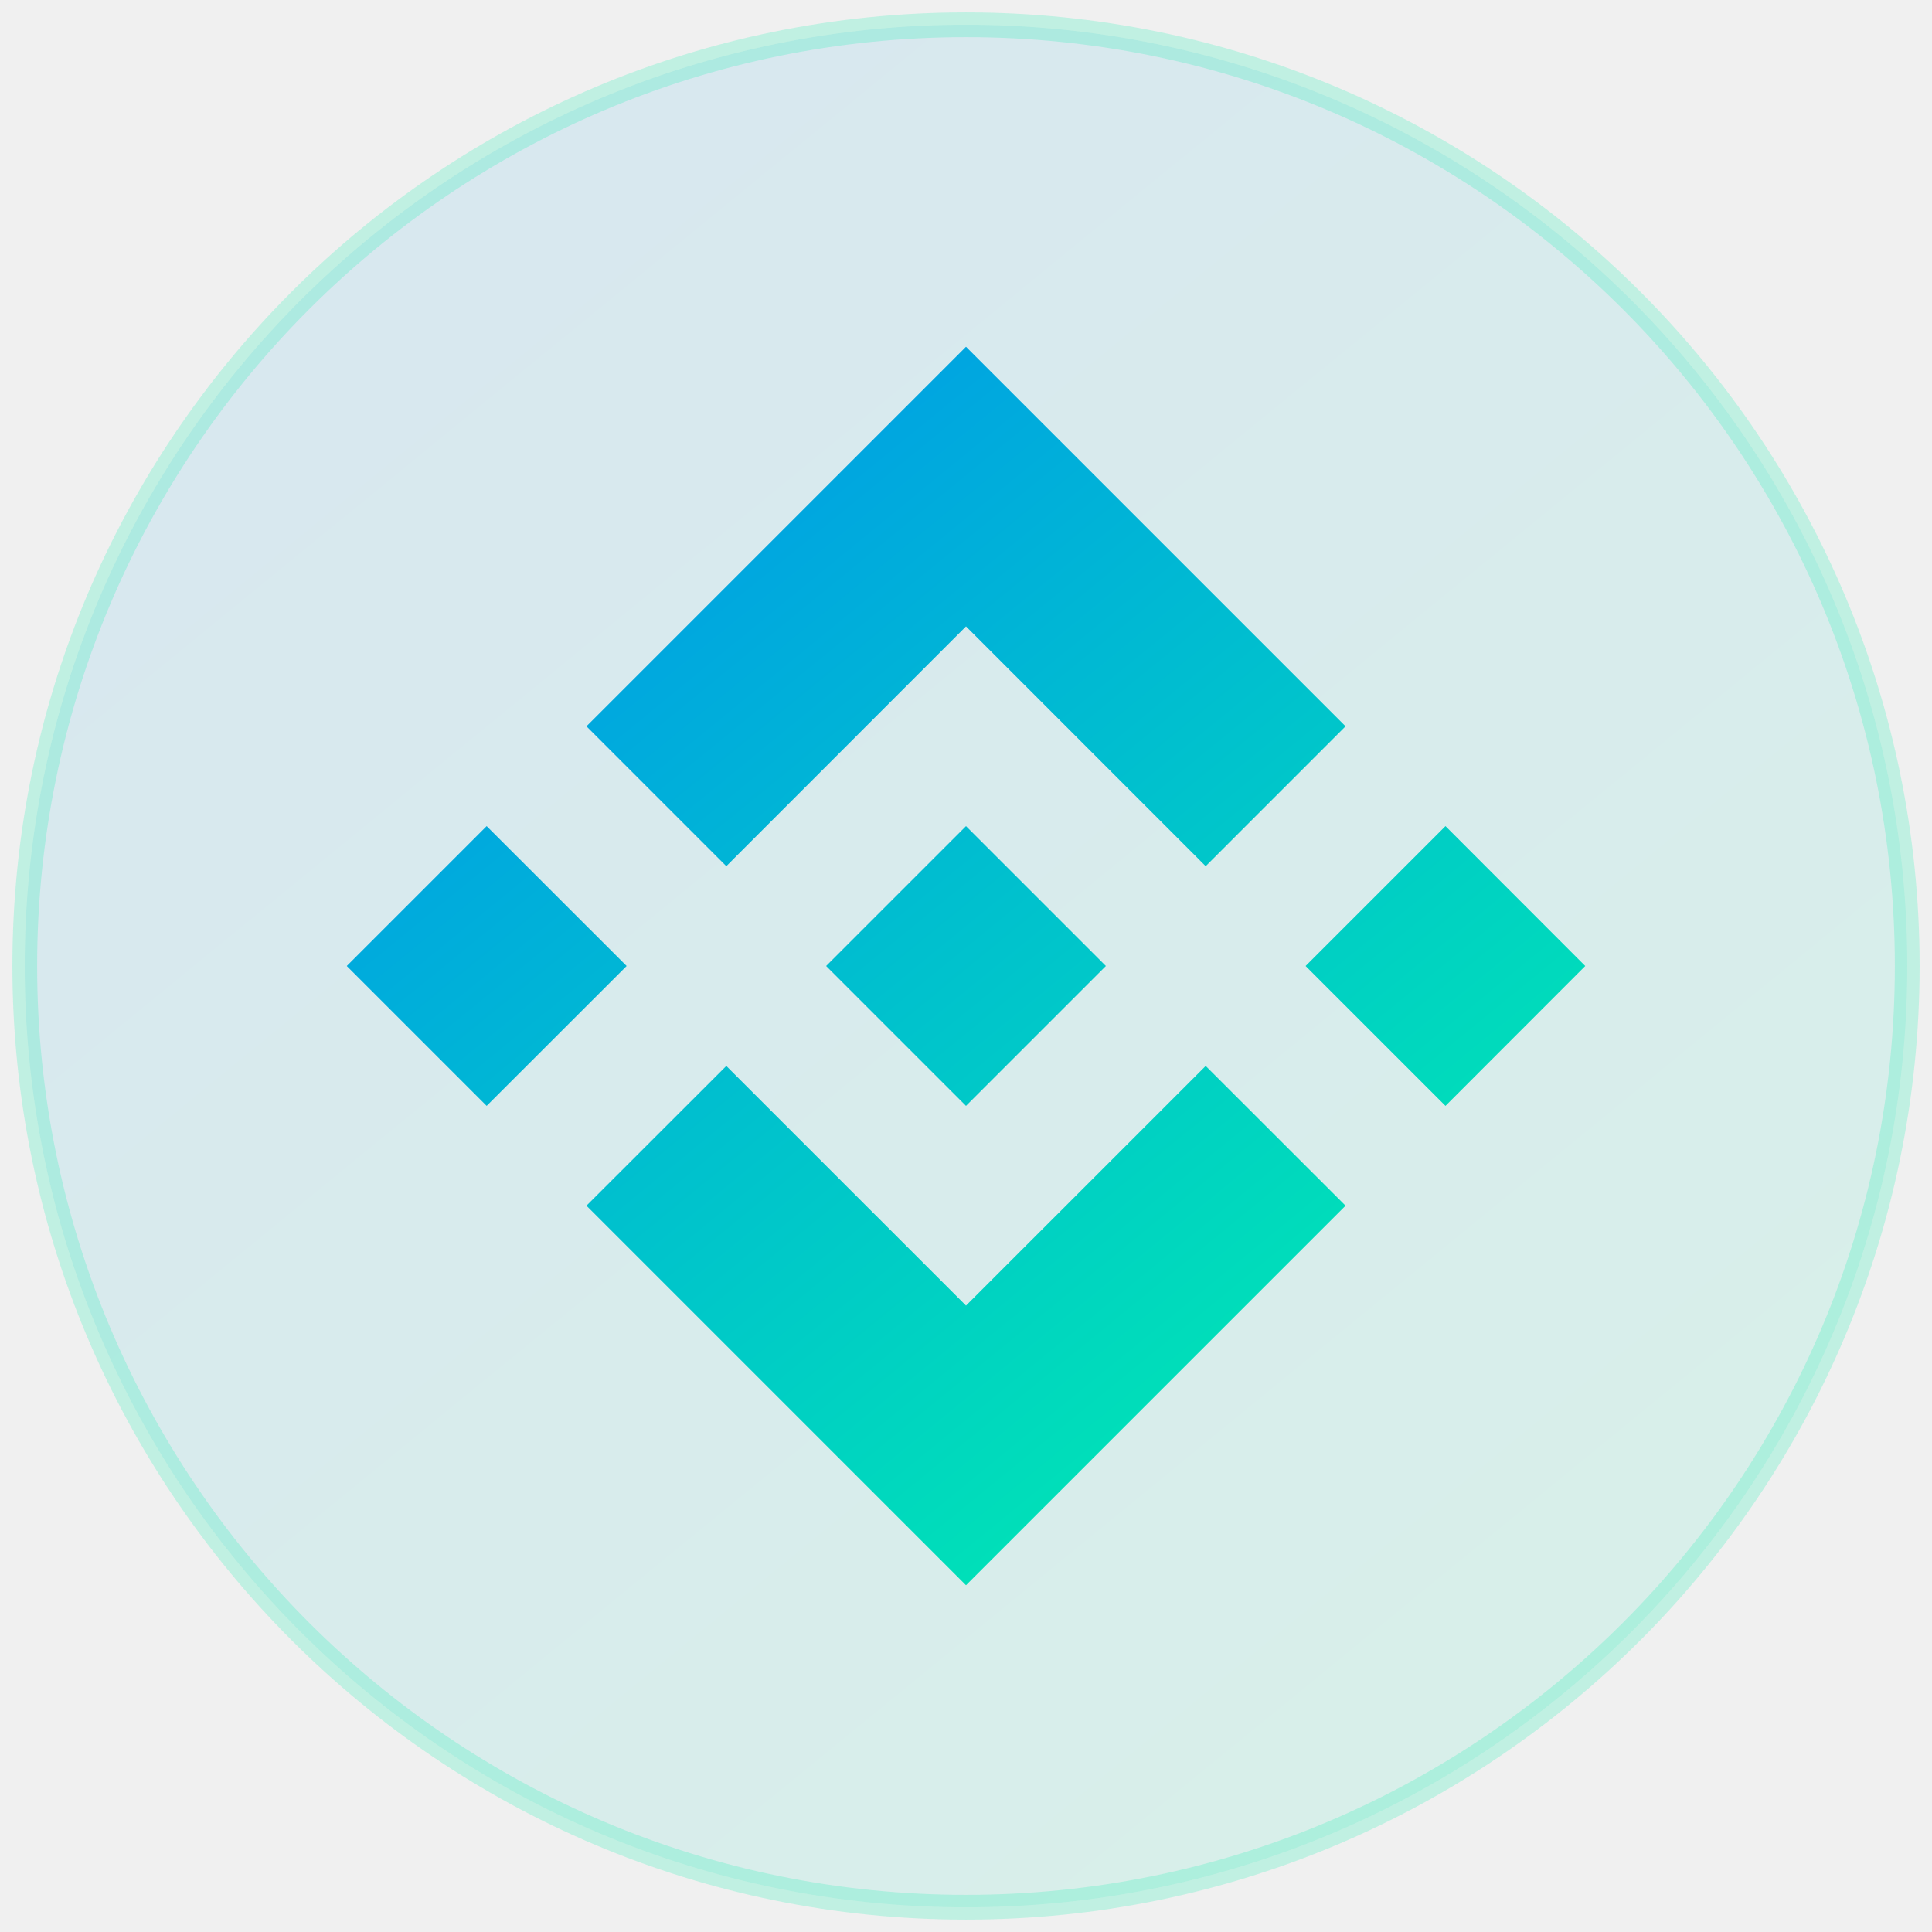
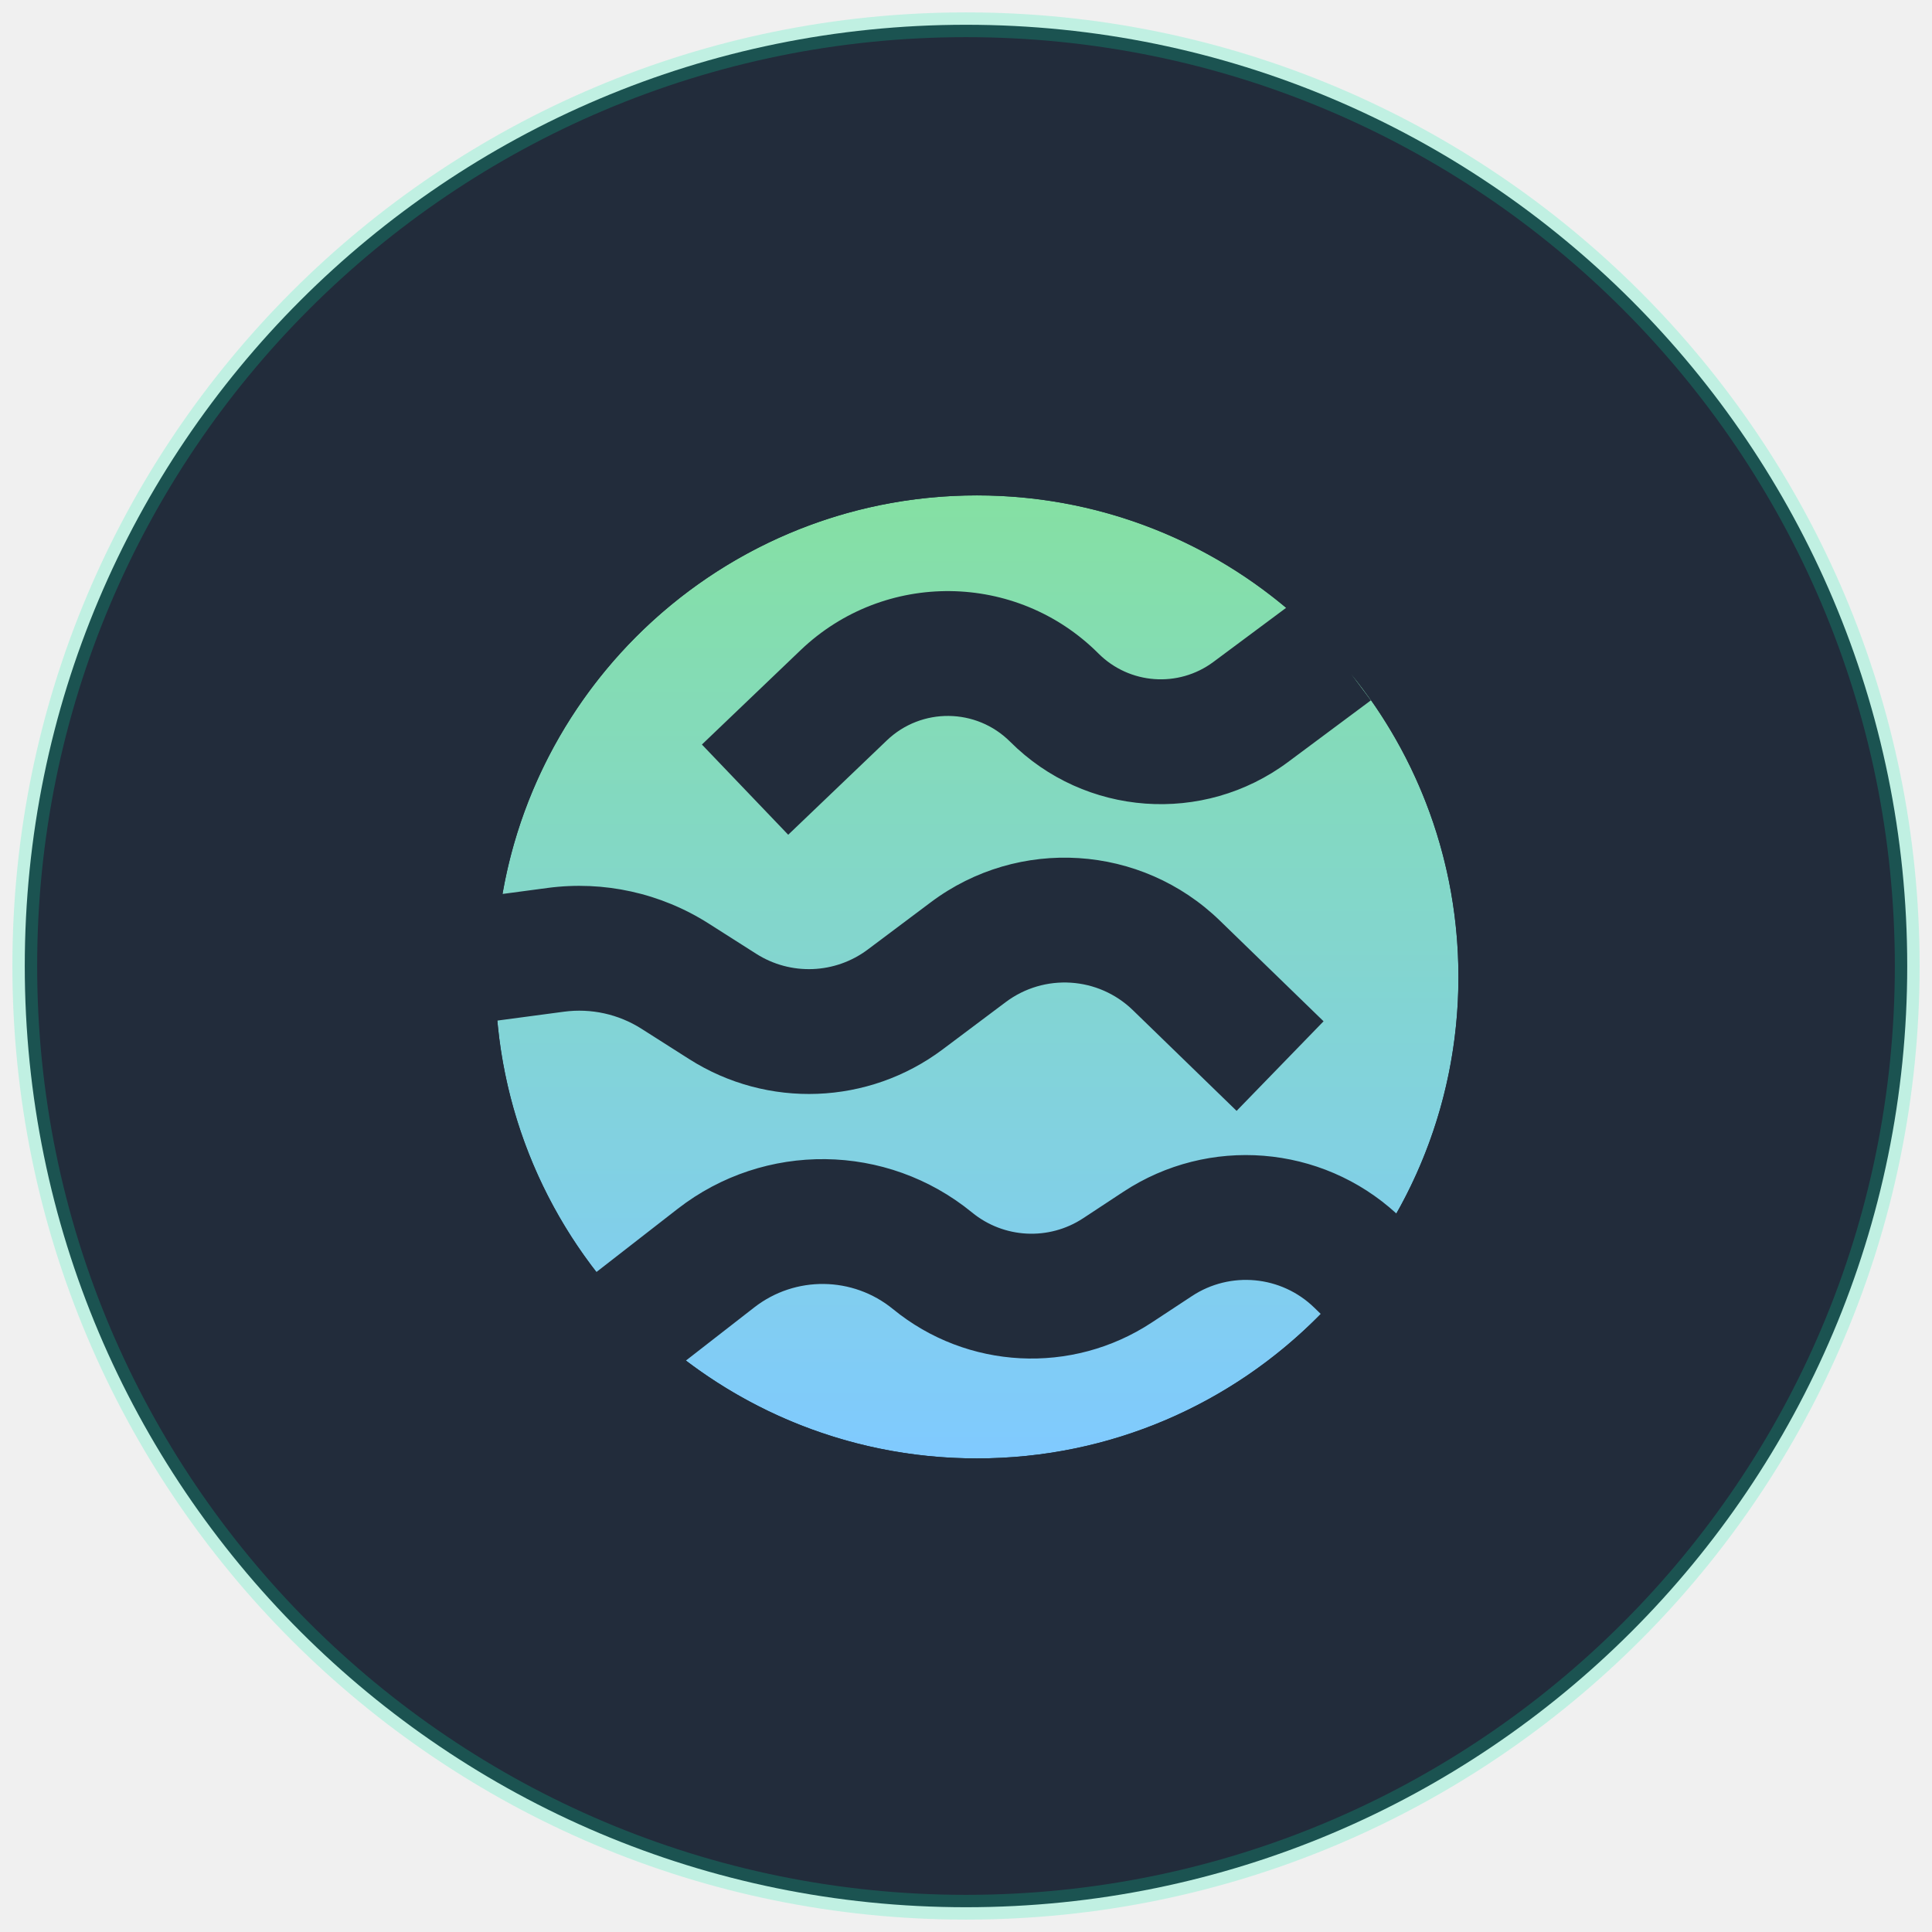
- <svg xmlns="http://www.w3.org/2000/svg" width="78px" height="78px" viewBox="0 0 78 78" version="1.1">
-   <defs>
-     <linearGradient x1="10.493%" y1="0%" x2="92.253%" y2="100%" id="linearGradient-1">
-       <stop stop-color="#0093ED" stop-opacity="0.1" offset="0%" />
-       <stop stop-color="#00F3AB" stop-opacity="0.1" offset="100%" />
-     </linearGradient>
-     <linearGradient x1="10.493%" y1="0%" x2="92.253%" y2="100%" id="linearGradient-2">
-       <stop stop-color="#0093ED" offset="0%" />
-       <stop stop-color="#00F3AB" offset="100%" />
-     </linearGradient>
-   </defs>
-   <g id="staker---staking-flow" stroke="none" stroke-width="1" fill="none" fill-rule="evenodd">
-     <g id="Artboard-Copy-6" transform="translate(-123, -247)">
-       <g id="cosmos-logo-horizontal-dark" transform="translate(124, 248)">
-         <path d="M38,0 C58.987,0 76,17.013 76,38 C76,58.987 58.987,76 38,76 C17.013,76 0,58.987 0,38 C0,17.013 17.013,0 38,0 Z" id="Path" stroke-opacity="0.2" stroke="#00F3AB" fill="url(#linearGradient-1)" />
-         <path d="M24.298,38 L18.647,43.647 L13,38 L18.647,32.353 L24.298,38 Z M38,24.289 L47.677,33.97 L53.323,28.323 L38,13 L22.677,28.323 L28.323,33.97 L38,24.289 Z M57.358,32.353 L51.711,38 L57.358,43.647 L63,38 L57.358,32.353 Z M38,51.711 L28.323,42.035 L22.677,47.677 L38,63 L53.323,47.677 L47.677,42.035 L38,51.711 Z M38,43.647 L43.647,38 L38,32.353 L32.353,38 L38,43.647 Z" id="path16" fill="url(#linearGradient-2)" fill-rule="nonzero" />
+ <svg xmlns="http://www.w3.org/2000/svg" width="78" height="78" viewBox="0 0 78 78" fill="none">
+   <g clip-path="url(#clip0_2191_1917)">
+     <mask id="mask0_2191_1917" style="mask-type:luminance" maskUnits="userSpaceOnUse" x="0" y="0" width="78" height="78">
+       <path d="M78 0H0V78H78V0Z" fill="white" />
+     </mask>
+     <g mask="url(#mask0_2191_1917)">
+       <path fill-rule="evenodd" clip-rule="evenodd" d="M39 1C59.987 1 77 18.013 77 39C77 59.987 59.987 77 39 77C18.013 77 1 59.987 1 39C1 18.013 18.013 1 39 1Z" fill="#222C3B" stroke="#00F3AB" stroke-opacity="0.2" />
+       <mask id="mask1_2191_1917" style="mask-type:alpha" maskUnits="userSpaceOnUse" x="20" y="20" width="39" height="39">
+         <ellipse cx="39.441" cy="39.44" rx="19.441" ry="19.44" fill="url(#paint0_linear_2191_1917)" />
+       </mask>
+       <g mask="url(#mask1_2191_1917)">
+         <path fill-rule="evenodd" clip-rule="evenodd" d="M56.375 48.992C57.97 46.171 58.88 42.912 58.88 39.44C58.88 34.804 57.257 30.547 54.548 27.206L55.345 28.276L52 30.766C48.576 33.313 43.801 32.965 40.784 29.947C39.415 28.578 37.203 28.554 35.804 29.892L31.822 33.701L28.338 30.059L32.321 26.25C35.7 23.018 41.041 23.077 44.347 26.383C45.597 27.633 47.573 27.777 48.991 26.722L51.925 24.539C48.548 21.706 44.193 20 39.44 20C29.845 20 21.873 26.951 20.287 36.092L22.105 35.849C24.374 35.547 26.677 36.055 28.608 37.284L30.532 38.508C31.922 39.393 33.715 39.324 35.034 38.335L37.58 36.426C41.122 33.769 46.071 34.084 49.248 37.167L53.436 41.232L49.925 44.849L45.738 40.784C44.34 39.427 42.162 39.289 40.603 40.458L38.058 42.367C35.061 44.614 30.986 44.771 27.826 42.76L25.902 41.536C24.972 40.944 23.863 40.699 22.771 40.845L20.078 41.204C20.421 45.01 21.86 48.501 24.078 51.356L27.358 48.805C30.869 46.074 35.802 46.135 39.245 48.952C40.528 50.002 42.345 50.096 43.73 49.184L45.35 48.117C48.801 45.844 53.344 46.218 56.375 48.992ZM53.323 53.048L53.058 52.791C51.726 51.498 49.673 51.304 48.122 52.326L46.501 53.393C43.275 55.517 39.043 55.298 36.053 52.852C34.431 51.525 32.107 51.496 30.452 52.783L27.692 54.93C30.955 57.409 35.026 58.88 39.44 58.88C44.878 58.88 49.794 56.647 53.323 53.048Z" fill="url(#paint1_linear_2191_1917)" />
      </g>
    </g>
  </g>
+   <defs>
+     <linearGradient id="paint0_linear_2191_1917" x1="39.441" y1="20" x2="39.441" y2="58.88" gradientUnits="userSpaceOnUse">
+       <stop stop-color="#85E0A3" />
+       <stop offset="1" stop-color="#80CAFF" />
+     </linearGradient>
+     <linearGradient id="paint1_linear_2191_1917" x1="39.441" y1="20" x2="39.441" y2="58.88" gradientUnits="userSpaceOnUse">
+       <stop stop-color="#85E0A3" />
+       <stop offset="1" stop-color="#80CAFF" />
+     </linearGradient>
+     <clipPath id="clip0_2191_1917">
+       <rect width="78" height="78" fill="white" />
+     </clipPath>
+   </defs>
</svg>
